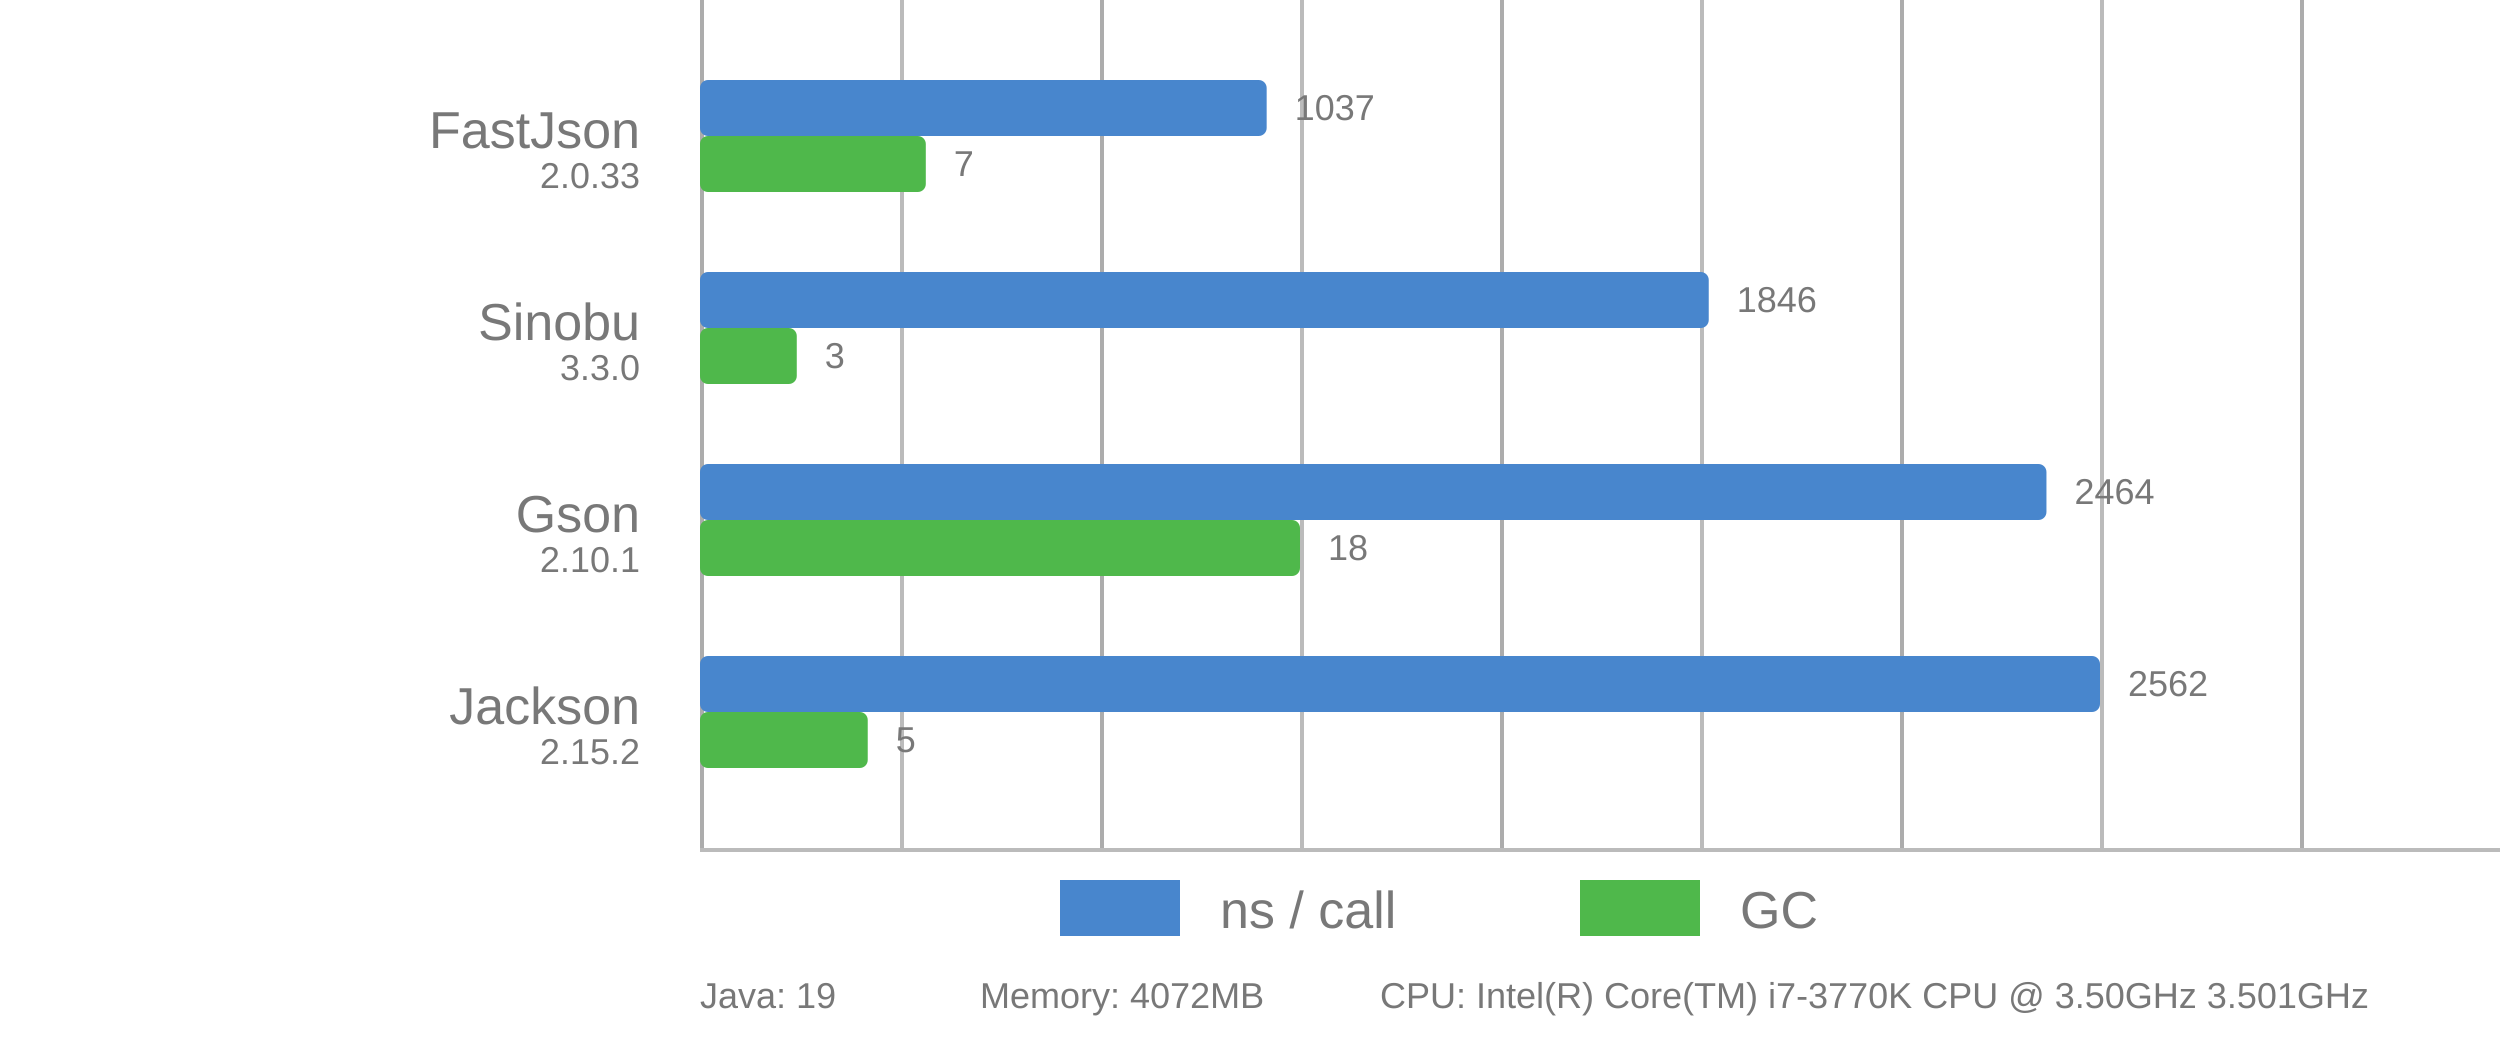
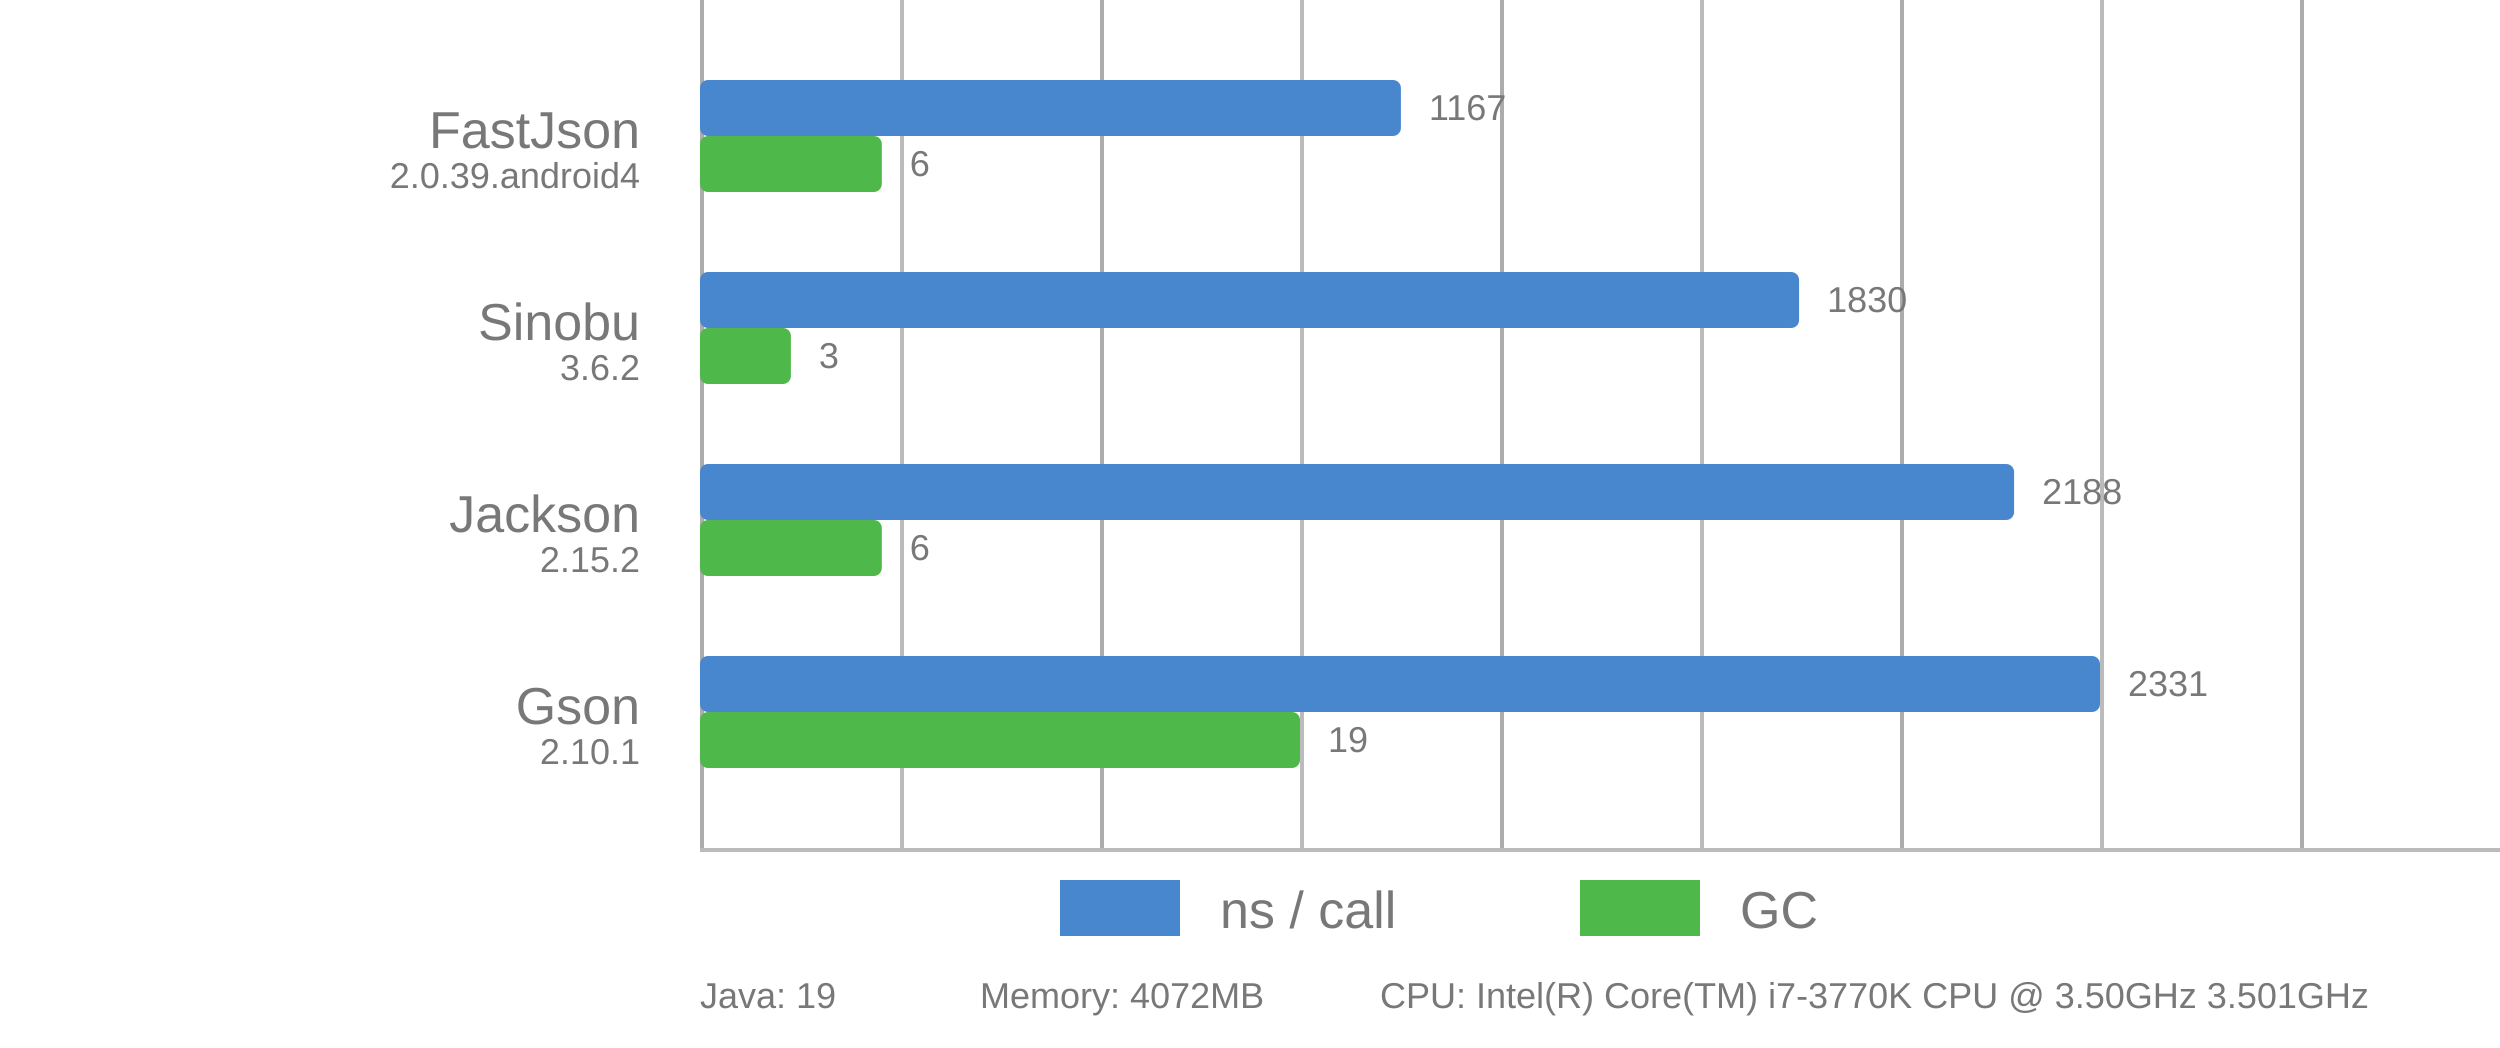
<svg xmlns="http://www.w3.org/2000/svg" viewBox="0 0 625 262">
  <style>
      text {
          font-family: Arial;
          font-size: 13px;
          fill: #787878;
      }

      .desc {
          font-size: 9px;
      }

      .vline {
          fill: #acacac;
          stroke: none;
          stroke-width: 0;
      }

      .subline {
          fill: #bbb;
          stroke: none;
          stroke-width: 0;
      }

      .call {
          fill: #4886CD;
          stroke-linejoin: round;
          height: 14px;
      }

      .gc {
          fill: #4FB84B;
          stroke-linejoin: round;
          height: 14px;
      }
  </style>
  <g>
    <rect x="175" y="0" width="1" height="212" class="vline" />
    <rect x="275" y="0" width="1" height="212" class="vline" />
    <rect x="375" y="0" width="1" height="212" class="vline" />
    <rect x="475" y="0" width="1" height="212" class="vline" />
    <rect x="575" y="0" width="1" height="212" class="vline" />
    <rect x="225" y="0" width="1" height="212" class="subline" />
    <rect x="325" y="0" width="1" height="212" class="subline" />
    <rect x="425" y="0" width="1" height="212" class="subline" />
    <rect x="525" y="0" width="1" height="212" class="subline" />
    <rect x="175" y="212" width="450" height="1" class="subline" />
    <rect x="265" y="220" width="30" class="call" />
    <text x="305" y="232">ns / call</text>
    <rect x="395" y="220" width="30" class="gc" />
    <text x="435" y="232">GC</text>
  </g>
-   <rect x="175" y="20" width="141.667" rx="2" ry="2" class="call" />
-   <rect x="175" y="34" width="56.452" rx="2" ry="2" class="gc" />
+   <rect x="175" y="20" width="175.225" rx="2" ry="2" class="call" />
+   <rect x="175" y="34" width="45.455" rx="2" ry="2" class="gc" />
  <text x="160" y="37" text-anchor="end">FastJson</text>
-   <text x="160" y="47" text-anchor="end" class="desc">2.0.33</text>
-   <text x="323.667" y="30" class="desc">1037</text>
-   <text x="238.452" y="44" class="desc">7</text>
-   <rect x="175" y="68" width="252.186" rx="2" ry="2" class="call" />
-   <rect x="175" y="82" width="24.194" rx="2" ry="2" class="gc" />
+   <text x="160" y="47" text-anchor="end" class="desc">2.0.39.android4</text>
+   <text x="357.225" y="30" class="desc">1167</text>
+   <text x="227.455" y="44" class="desc">6</text>
+   <rect x="175" y="68" width="274.775" rx="2" ry="2" class="call" />
+   <rect x="175" y="82" width="22.727" rx="2" ry="2" class="gc" />
  <text x="160" y="85" text-anchor="end">Sinobu</text>
-   <text x="160" y="95" text-anchor="end" class="desc">3.3.0</text>
-   <text x="434.186" y="78" class="desc">1846</text>
-   <text x="206.194" y="92" class="desc">3</text>
-   <rect x="175" y="116" width="336.612" rx="2" ry="2" class="call" />
-   <rect x="175" y="130" width="150" rx="2" ry="2" class="gc" />
-   <text x="160" y="133" text-anchor="end">Gson</text>
-   <text x="160" y="143" text-anchor="end" class="desc">2.10.1</text>
-   <text x="518.612" y="126" class="desc">2464</text>
-   <text x="332" y="140" class="desc">18</text>
+   <text x="160" y="95" text-anchor="end" class="desc">3.6.2</text>
+   <text x="456.775" y="78" class="desc">1830</text>
+   <text x="204.727" y="92" class="desc">3</text>
+   <rect x="175" y="116" width="328.529" rx="2" ry="2" class="call" />
+   <rect x="175" y="130" width="45.455" rx="2" ry="2" class="gc" />
+   <text x="160" y="133" text-anchor="end">Jackson</text>
+   <text x="160" y="143" text-anchor="end" class="desc">2.15.2</text>
+   <text x="510.529" y="126" class="desc">2188</text>
+   <text x="227.455" y="140" class="desc">6</text>
  <rect x="175" y="164" width="350" rx="2" ry="2" class="call" />
-   <rect x="175" y="178" width="41.935" rx="2" ry="2" class="gc" />
-   <text x="160" y="181" text-anchor="end">Jackson</text>
-   <text x="160" y="191" text-anchor="end" class="desc">2.15.2</text>
-   <text x="532" y="174" class="desc">2562</text>
-   <text x="223.935" y="188" class="desc">5</text>
+   <rect x="175" y="178" width="150" rx="2" ry="2" class="gc" />
+   <text x="160" y="181" text-anchor="end">Gson</text>
+   <text x="160" y="191" text-anchor="end" class="desc">2.10.1</text>
+   <text x="532" y="174" class="desc">2331</text>
+   <text x="332" y="188" class="desc">19</text>
  <text x="175" y="252" class="desc">Java: 19</text>
  <text x="245" y="252" class="desc">Memory: 4072MB</text>
  <text x="345" y="252" class="desc">CPU: Intel(R) Core(TM) i7-3770K CPU @ 3.50GHz 3.501GHz</text>
</svg>
